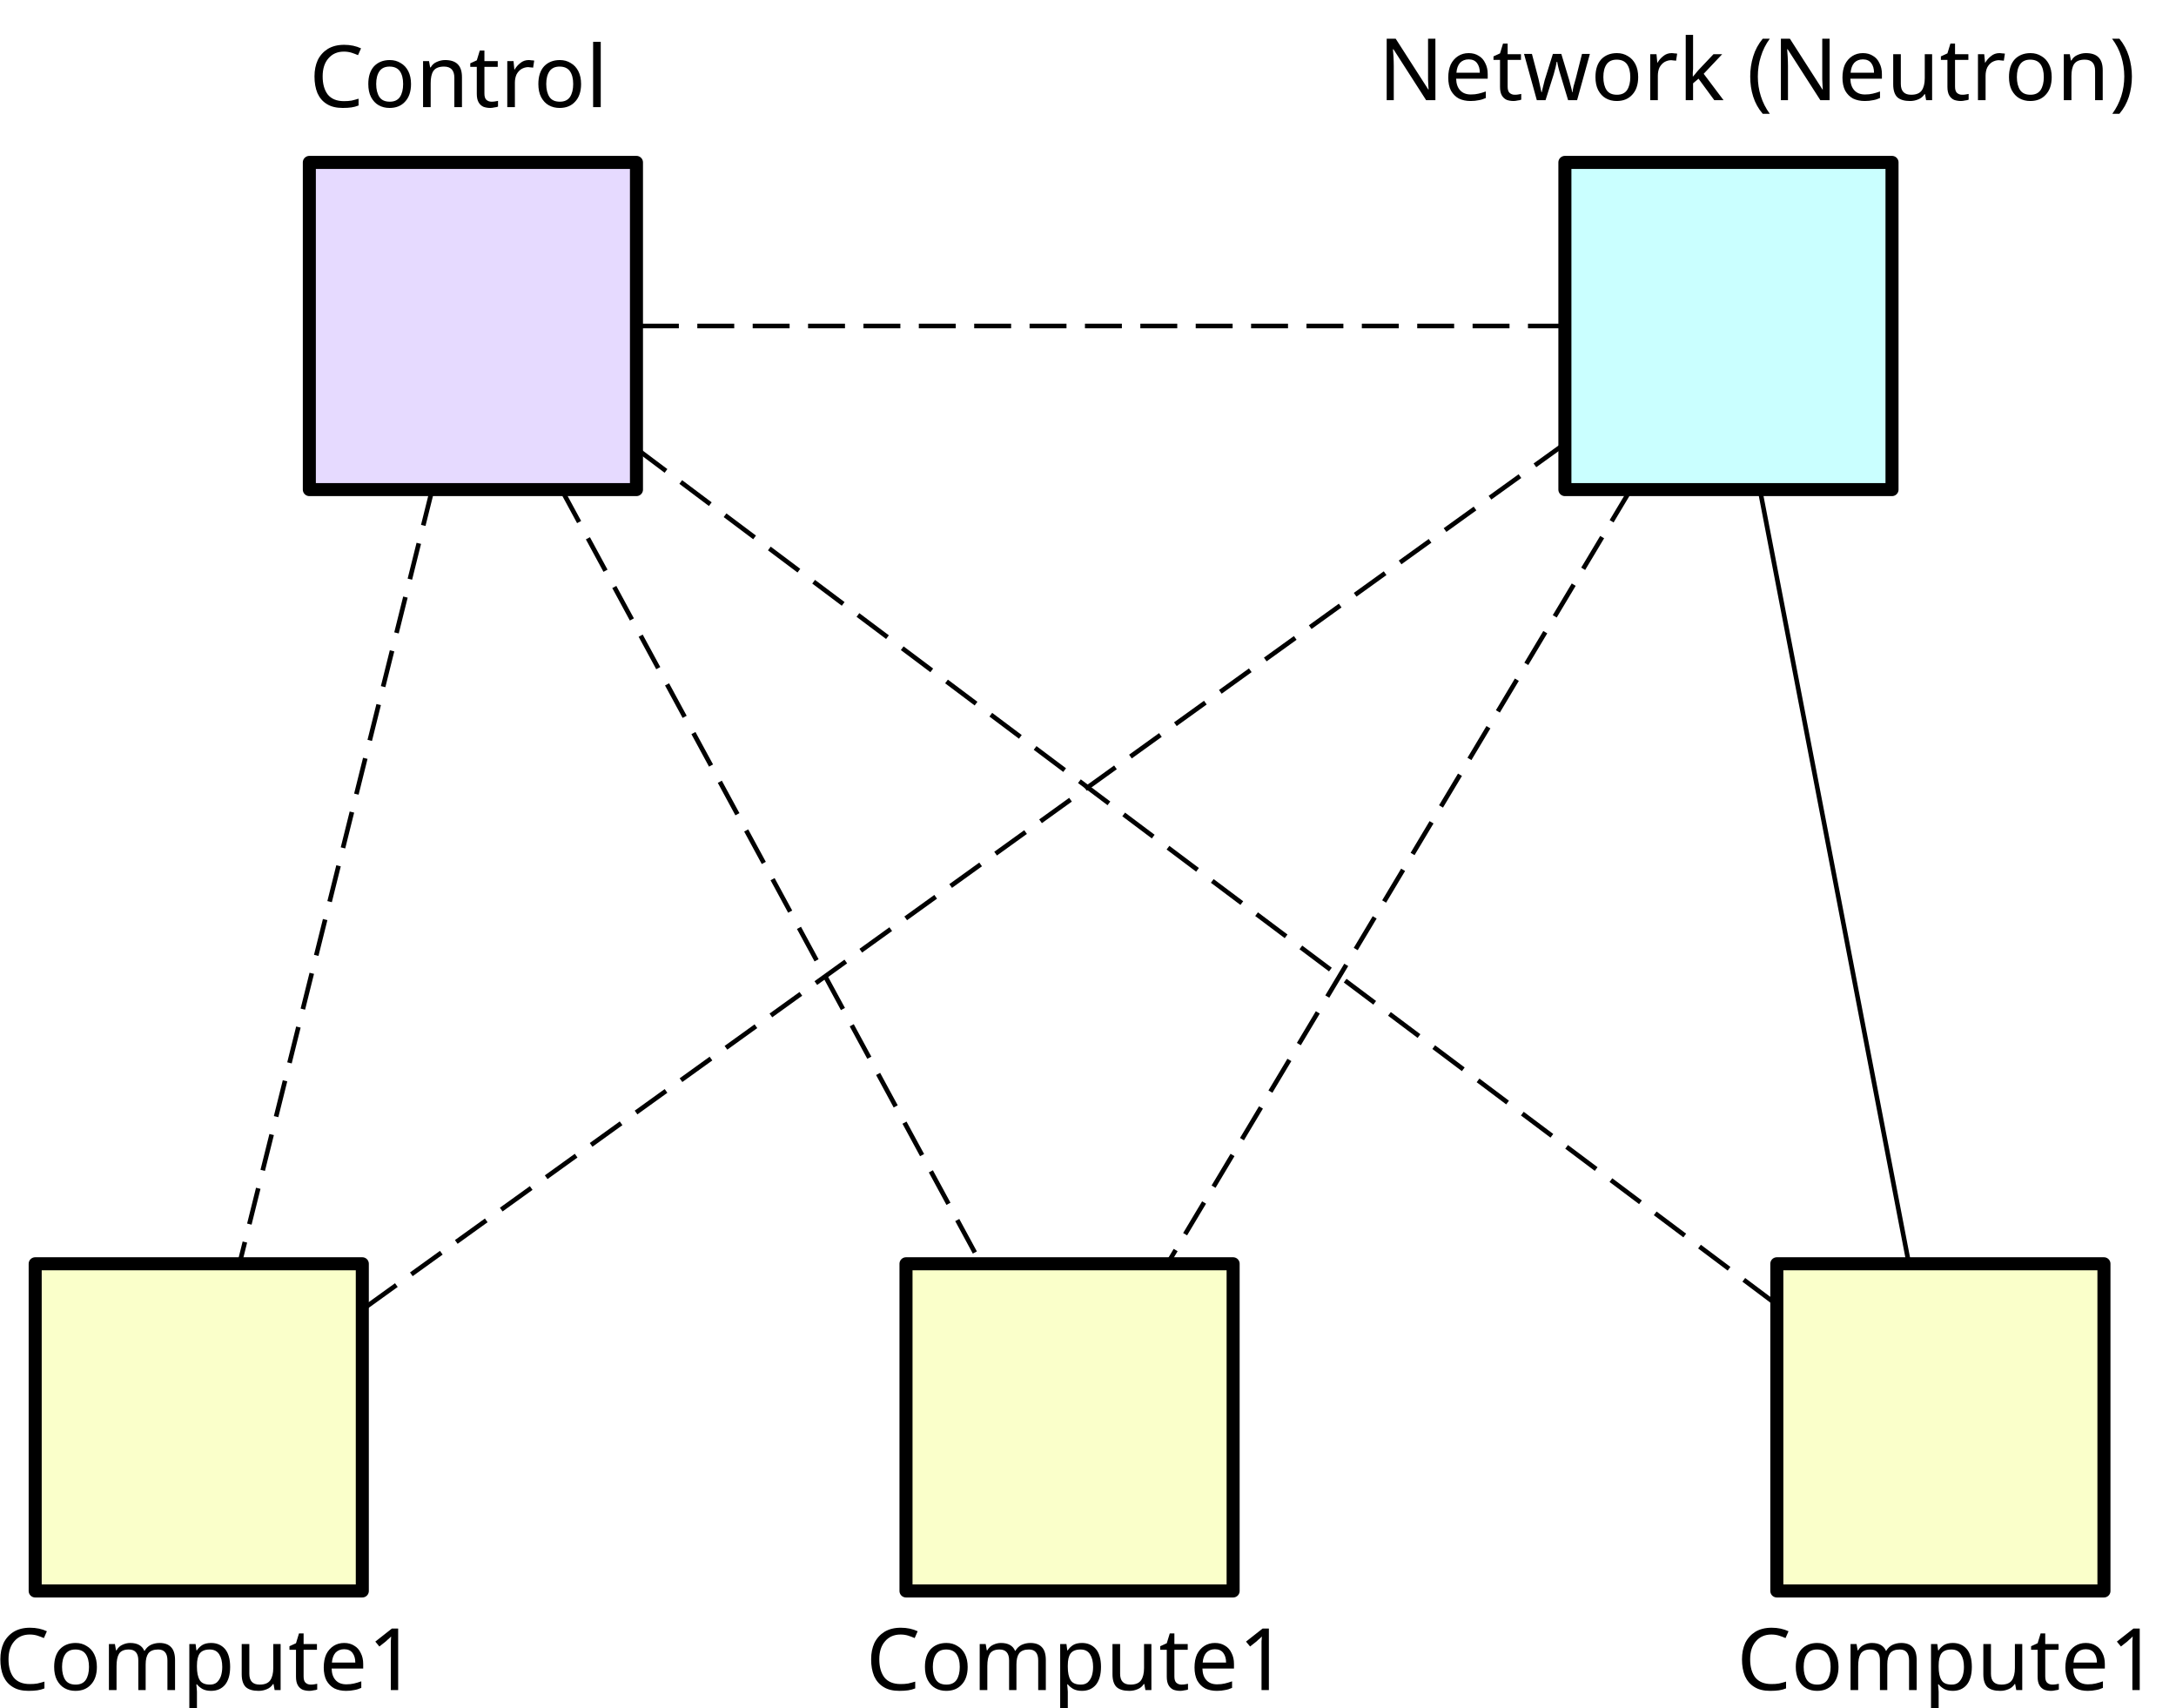
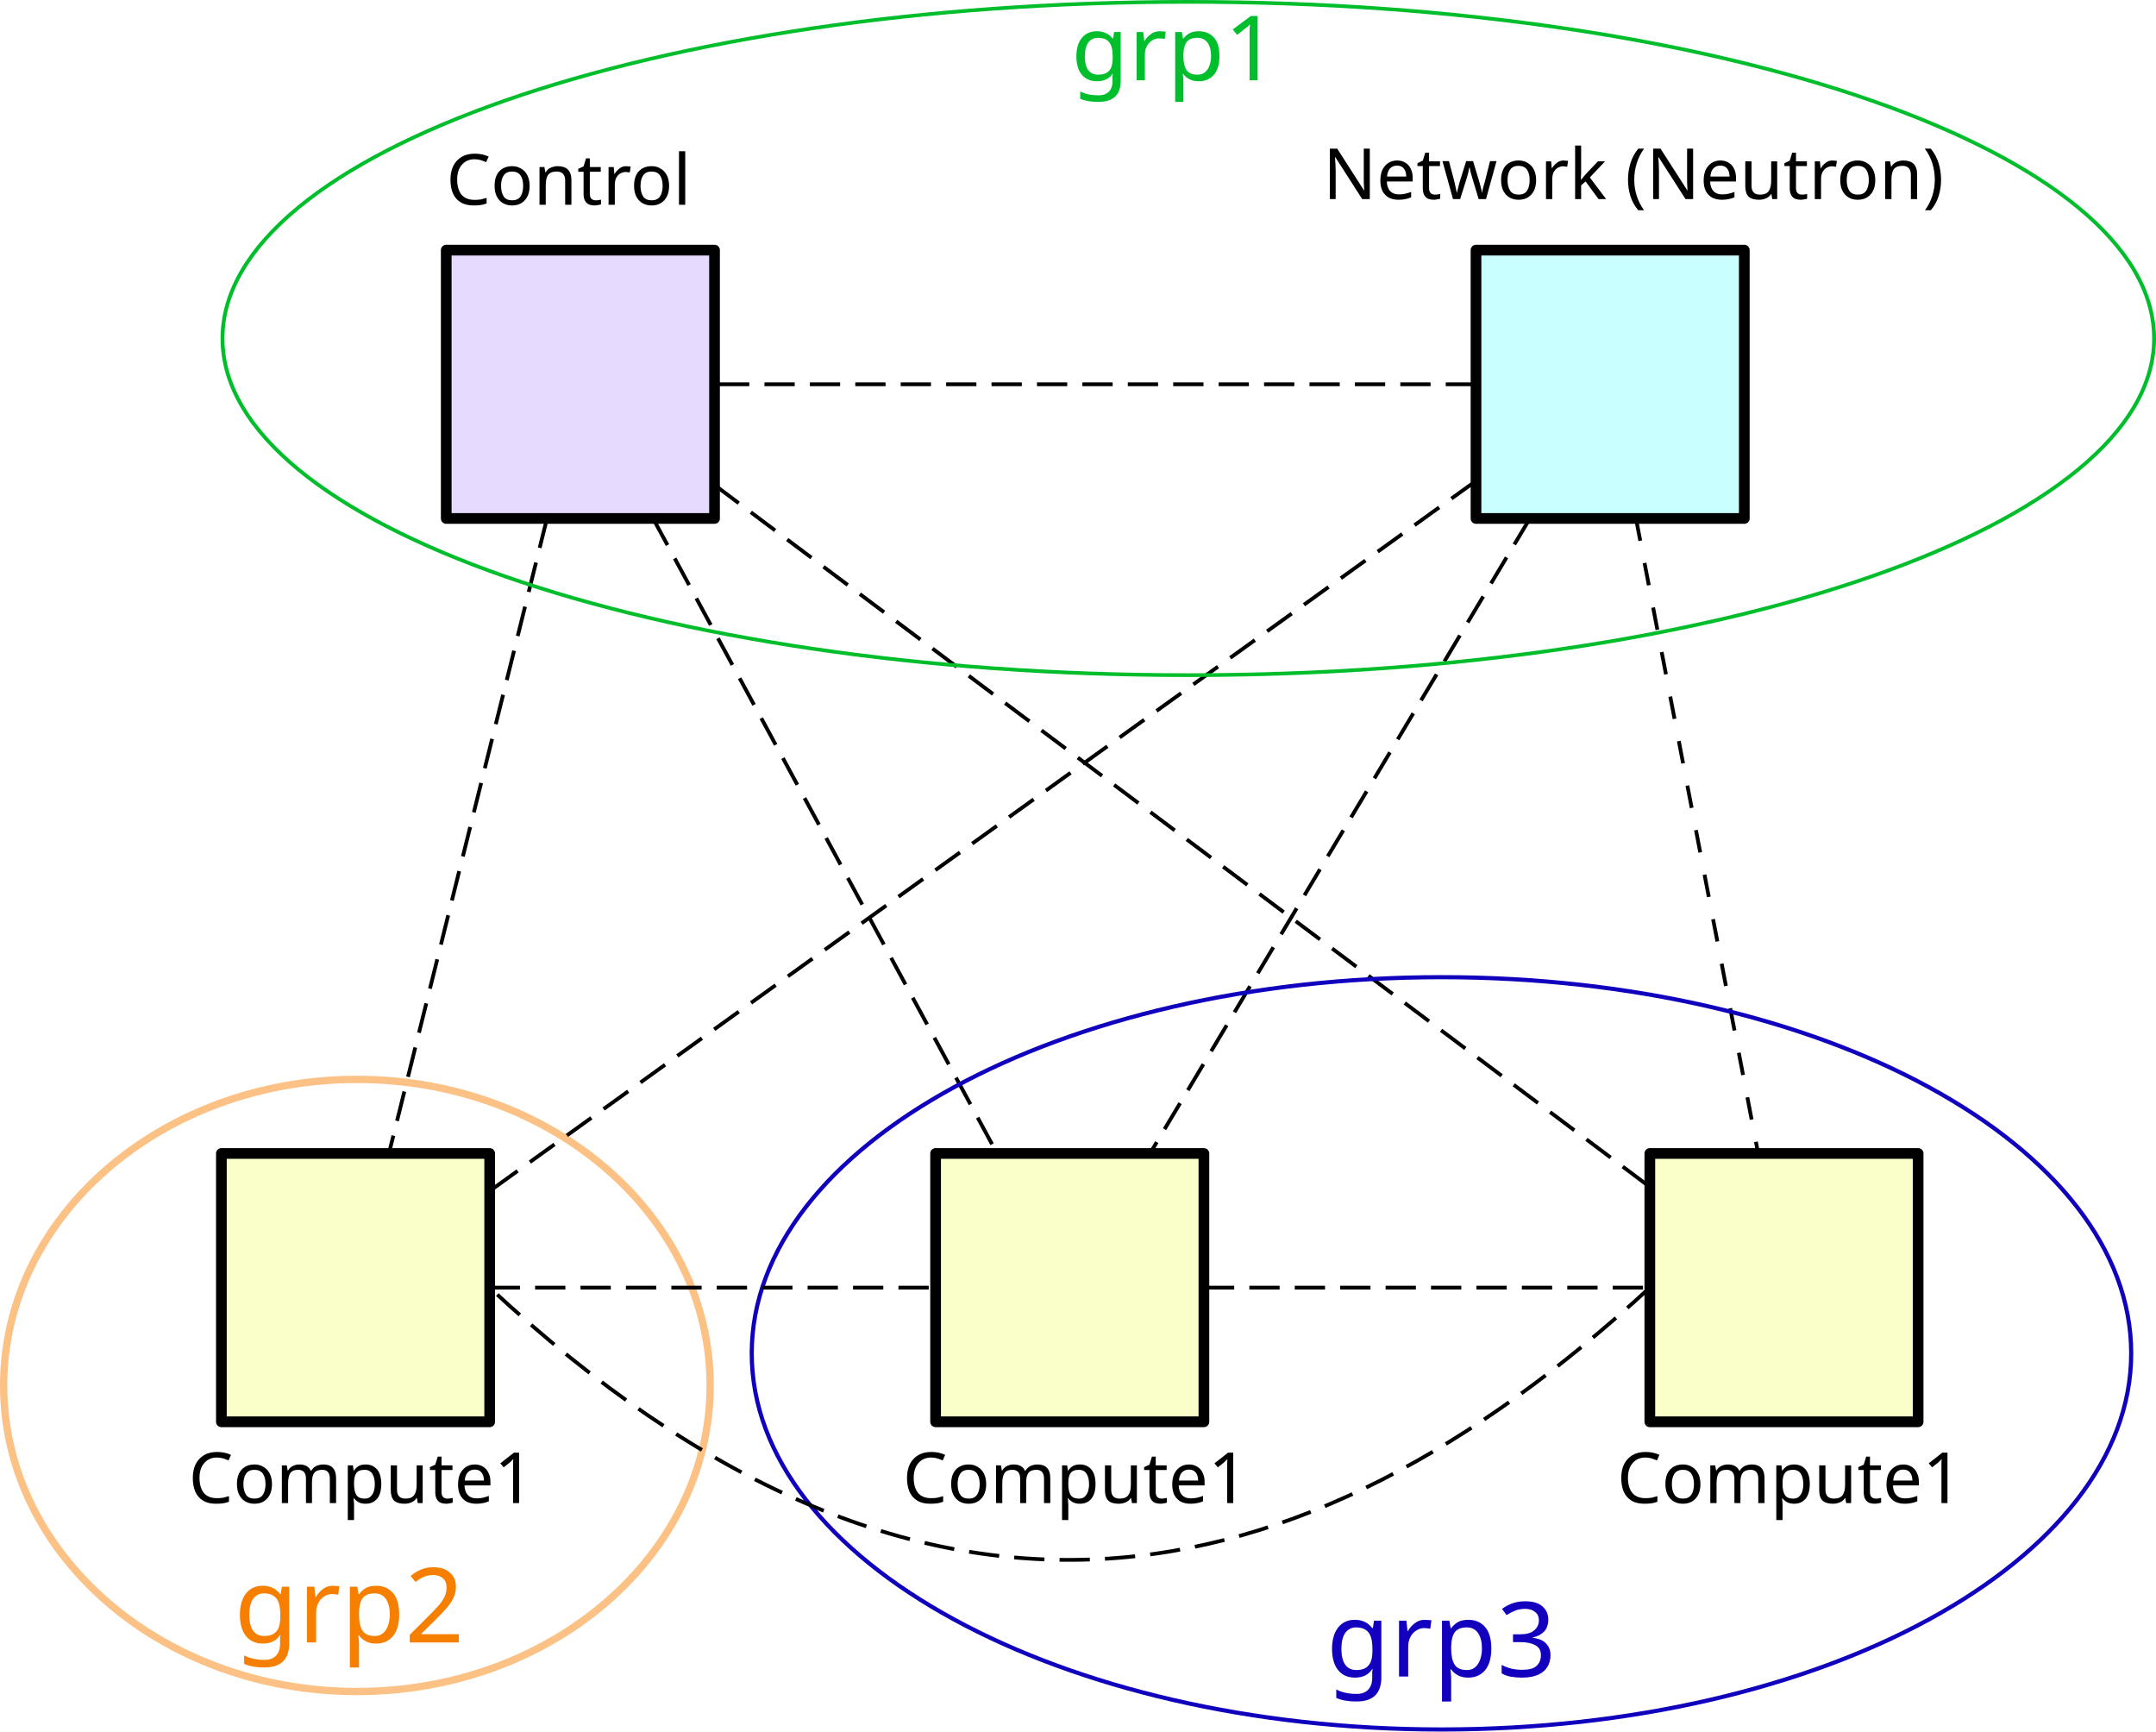
- <svg xmlns="http://www.w3.org/2000/svg" width="124.955mm" height="98.061mm" viewBox="0 0 124.955 98.061" version="1.1" id="svg10451">
+ <svg xmlns="http://www.w3.org/2000/svg" width="150.951mm" height="121.212mm" viewBox="0 0 150.951 121.212" version="1.1" id="svg10451">
  <defs id="defs10445" />
-   <g id="layer1" transform="translate(-39.6515,-72.96635)">
+   <g id="layer1" transform="translate(-26.17224,-64.78187)">
    <rect style="opacity:1;fill:#e6daff;fill-opacity:1;fill-rule:nonzero;stroke:#000000;stroke-width:0.749;stroke-linecap:round;stroke-linejoin:round;stroke-miterlimit:4;stroke-dasharray:none;stroke-dashoffset:0;stroke-opacity:1" id="rect10998" width="18.785" height="18.785" x="57.415" y="82.291" />
    <rect style="opacity:1;fill:#caffff;fill-opacity:1;fill-rule:nonzero;stroke:#000000;stroke-width:0.749;stroke-linecap:round;stroke-linejoin:round;stroke-miterlimit:4;stroke-dasharray:none;stroke-dashoffset:0;stroke-opacity:1" id="rect10998-4" width="18.785" height="18.785" x="129.514" y="82.291" />
    <rect style="opacity:1;fill:#faffca;fill-opacity:1;fill-rule:nonzero;stroke:#000000;stroke-width:0.749;stroke-linecap:round;stroke-linejoin:round;stroke-miterlimit:4;stroke-dasharray:none;stroke-dashoffset:0;stroke-opacity:1" id="rect10998-0" width="18.785" height="18.785" x="41.672" y="145.526" />
    <rect style="opacity:1;fill:#faffca;fill-opacity:1;fill-rule:nonzero;stroke:#000000;stroke-width:0.749;stroke-linecap:round;stroke-linejoin:round;stroke-miterlimit:4;stroke-dasharray:none;stroke-dashoffset:0;stroke-opacity:1" id="rect10998-6" width="18.785" height="18.785" x="91.678" y="145.526" />
    <rect style="opacity:1;fill:#faffca;fill-opacity:1;fill-rule:nonzero;stroke:#000000;stroke-width:0.749;stroke-linecap:round;stroke-linejoin:round;stroke-miterlimit:4;stroke-dasharray:none;stroke-dashoffset:0;stroke-opacity:1" id="rect10998-02" width="18.785" height="18.785" x="141.684" y="145.526" />
    <text xml:space="preserve" style="font-style:normal;font-weight:normal;font-size:4.939px;line-height:125%;font-family:sans-serif;letter-spacing:0px;word-spacing:0px;writing-mode:lr-tb;fill:#000000;fill-opacity:1;stroke:none;stroke-width:0.265px;stroke-linecap:butt;stroke-linejoin:miter;stroke-opacity:1" x="57.415" y="79.116" id="text11035">
      <tspan id="tspan11033" x="57.415" y="79.116" style="font-size:4.939px;stroke-width:0.265px">Control</tspan>
    </text>
    <text xml:space="preserve" style="font-style:normal;font-weight:normal;font-size:4.939px;line-height:125%;font-family:sans-serif;letter-spacing:0px;word-spacing:0px;writing-mode:lr-tb;fill:#000000;fill-opacity:1;stroke:none;stroke-width:0.265px;stroke-linecap:butt;stroke-linejoin:miter;stroke-opacity:1" x="118.798" y="78.719" id="text11039">
      <tspan id="tspan11037" x="118.798" y="78.719" style="font-size:4.939px;stroke-width:0.265px">Network (Neutron)</tspan>
    </text>
    <text xml:space="preserve" style="font-style:normal;font-weight:normal;font-size:4.939px;line-height:125%;font-family:sans-serif;letter-spacing:0px;word-spacing:0px;writing-mode:lr-tb;fill:#000000;fill-opacity:1;stroke:none;stroke-width:0.265px;stroke-linecap:butt;stroke-linejoin:miter;stroke-opacity:1" x="39.374" y="170" id="text11043">
      <tspan id="tspan11041" x="39.374" y="170" style="font-size:4.939px;stroke-width:0.265px">Compute1</tspan>
    </text>
    <text xml:space="preserve" style="font-style:normal;font-weight:normal;font-size:4.939px;line-height:125%;font-family:sans-serif;letter-spacing:0px;word-spacing:0px;writing-mode:lr-tb;fill:#000000;fill-opacity:1;stroke:none;stroke-width:0.265px;stroke-linecap:butt;stroke-linejoin:miter;stroke-opacity:1" x="89.38" y="170" id="text11043-2">
      <tspan id="tspan11041-8" x="89.38" y="170" style="font-size:4.939px;stroke-width:0.265px">Compute1</tspan>
    </text>
    <text xml:space="preserve" style="font-style:normal;font-weight:normal;font-size:4.939px;line-height:125%;font-family:sans-serif;letter-spacing:0px;word-spacing:0px;writing-mode:lr-tb;fill:#000000;fill-opacity:1;stroke:none;stroke-width:0.265px;stroke-linecap:butt;stroke-linejoin:miter;stroke-opacity:1" x="139.387" y="170" id="text11043-4">
      <tspan id="tspan11041-3" x="139.387" y="170" style="font-size:4.939px;stroke-width:0.265px">Compute1</tspan>
    </text>
    <path style="fill:none;fill-rule:evenodd;stroke:#000000;stroke-width:0.265;stroke-linecap:butt;stroke-linejoin:miter;stroke-miterlimit:4;stroke-dasharray:2.12, 1.06;stroke-dashoffset:0;stroke-opacity:1" d="M 64.469,101.076 53.403,145.526" id="path11071" />
    <path style="fill:none;fill-rule:evenodd;stroke:#000000;stroke-width:0.265;stroke-linecap:butt;stroke-linejoin:miter;stroke-miterlimit:4;stroke-dasharray:2.12, 1.06;stroke-dashoffset:0;stroke-opacity:1" d="m 71.897,101.076 24.085,44.45" id="path11073" />
    <path style="fill:none;fill-rule:evenodd;stroke:#000000;stroke-width:0.265;stroke-linecap:butt;stroke-linejoin:miter;stroke-miterlimit:4;stroke-dasharray:2.12, 1.06;stroke-dashoffset:0;stroke-opacity:1" d="M 76.2,98.732 141.684,147.871" id="path11075" />
    <path style="fill:none;fill-rule:evenodd;stroke:#000000;stroke-width:0.265;stroke-linecap:butt;stroke-linejoin:miter;stroke-miterlimit:4;stroke-dasharray:2.12, 1.06;stroke-dashoffset:0;stroke-opacity:1" d="m 129.514,91.683 -53.314,-10e-7" id="path11077" />
    <path style="fill:none;fill-rule:evenodd;stroke:#000000;stroke-width:0.265;stroke-linecap:butt;stroke-linejoin:miter;stroke-miterlimit:4;stroke-dasharray:2.12, 1.06;stroke-dashoffset:0;stroke-opacity:1" d="M 129.514,98.445 60.457,148.157" id="path11079" />
    <path style="fill:none;fill-rule:evenodd;stroke:#000000;stroke-width:0.265;stroke-linecap:butt;stroke-linejoin:miter;stroke-miterlimit:4;stroke-dasharray:2.12, 1.06;stroke-dashoffset:0;stroke-opacity:1" d="m 133.286,101.076 -26.596,44.45" id="path11081" />
-     <path style="fill:none;fill-rule:evenodd;stroke:#000000;stroke-width:0.265px;stroke-linecap:butt;stroke-linejoin:miter;stroke-opacity:1" d="m 140.714,101.076 8.555,44.45" id="path11083" />
+     <path style="fill:none;fill-rule:evenodd;stroke:#000000;stroke-width:0.265;stroke-linecap:butt;stroke-linejoin:miter;stroke-opacity:1;stroke-miterlimit:4;stroke-dasharray:1.587,1.587;stroke-dashoffset:0" d="m 140.714,101.076 8.555,44.45" id="path11083" />
+     <g id="g852" transform="matrix(0.8983029,0,0,0.8647323,13.02394,8.765016)">
+       <ellipse ry="27.252" rx="75.274" cy="92.182" cx="107.253" id="path837" style="opacity:1;fill:none;fill-opacity:1;stroke:#00be2b;stroke-width:0.3;stroke-linecap:round;stroke-linejoin:round;stroke-miterlimit:4;stroke-dasharray:none;stroke-dashoffset:0;stroke-opacity:1" />
+       <text id="text841" y="71.279" x="98.124" style="font-style:normal;font-weight:normal;font-size:7.276px;line-height:125%;font-family:sans-serif;letter-spacing:0px;word-spacing:0px;writing-mode:lr-tb;fill:#00be2c;fill-opacity:1;stroke:none;stroke-width:0.265px;stroke-linecap:butt;stroke-linejoin:miter;stroke-opacity:1" xml:space="preserve">
+         <tspan style="fill:#00be2c;fill-opacity:1;stroke-width:0.265px" y="71.279" x="98.124" id="tspan839">grp1</tspan>
+       </text>
+     </g>
+     <g id="g857">
+       <ellipse ry="26.331" rx="48.291" cy="159.518" cx="127.096" id="path843" style="opacity:1;fill:none;fill-opacity:1;stroke:#1000be;stroke-width:0.291;stroke-linecap:round;stroke-linejoin:round;stroke-miterlimit:4;stroke-dasharray:none;stroke-dashoffset:0;stroke-opacity:1" />
+       <text id="text847" y="182.14" x="119.026" style="font-style:normal;font-weight:normal;font-size:7.276px;line-height:125%;font-family:sans-serif;letter-spacing:0px;word-spacing:0px;writing-mode:lr-tb;fill:#1200be;fill-opacity:1;stroke:none;stroke-width:0.265px;stroke-linecap:butt;stroke-linejoin:miter;stroke-opacity:1" xml:space="preserve">
+         <tspan style="fill:#1200be;fill-opacity:1;stroke-width:0.265px" y="182.14" x="119.026" id="tspan845">grp3</tspan>
+       </text>
+     </g>
+     <g id="g868">
+       <ellipse ry="21.425" rx="24.733" cy="161.767" cx="51.161" id="path859" style="opacity:1;fill:none;fill-opacity:1;stroke:#f77e00;stroke-width:0.512;stroke-linecap:round;stroke-linejoin:round;stroke-miterlimit:4;stroke-dasharray:none;stroke-dashoffset:0;stroke-opacity:0.484" />
+       <text id="text863" y="179.759" x="42.562" style="font-style:normal;font-weight:normal;font-size:7.276px;line-height:125%;font-family:sans-serif;letter-spacing:0px;word-spacing:0px;writing-mode:lr-tb;fill:#f77f00;fill-opacity:1;stroke:none;stroke-width:0.265px;stroke-linecap:butt;stroke-linejoin:miter;stroke-opacity:1" xml:space="preserve">
+         <tspan style="fill:#f77f00;fill-opacity:1;stroke-width:0.265px" y="179.759" x="42.562" id="tspan861">grp2</tspan>
+       </text>
+     </g>
+     <path style="fill:none;fill-rule:evenodd;stroke:#000000;stroke-width:0.265;stroke-linecap:butt;stroke-linejoin:miter;stroke-opacity:1;stroke-miterlimit:4;stroke-dasharray:2.12,1.06;stroke-dashoffset:0" d="m 60.457,154.919 h 31.221" id="path846" />
+     <path style="fill:none;fill-rule:evenodd;stroke:#000000;stroke-width:0.265;stroke-linecap:butt;stroke-linejoin:miter;stroke-opacity:1;stroke-miterlimit:4;stroke-dasharray:2.12,1.06;stroke-dashoffset:0" d="m 110.464,154.919 h 31.221" id="path848" />
+     <path style="fill:none;fill-rule:evenodd;stroke:#000000;stroke-width:0.265;stroke-linecap:butt;stroke-linejoin:miter;stroke-opacity:1;stroke-miterlimit:4;stroke-dasharray:2.12,1.06;stroke-dashoffset:0" d="m 141.684,154.919 c -24.568,22.572 -51.029,28.1 -81.227,0" id="path850" />
  </g>
</svg>
